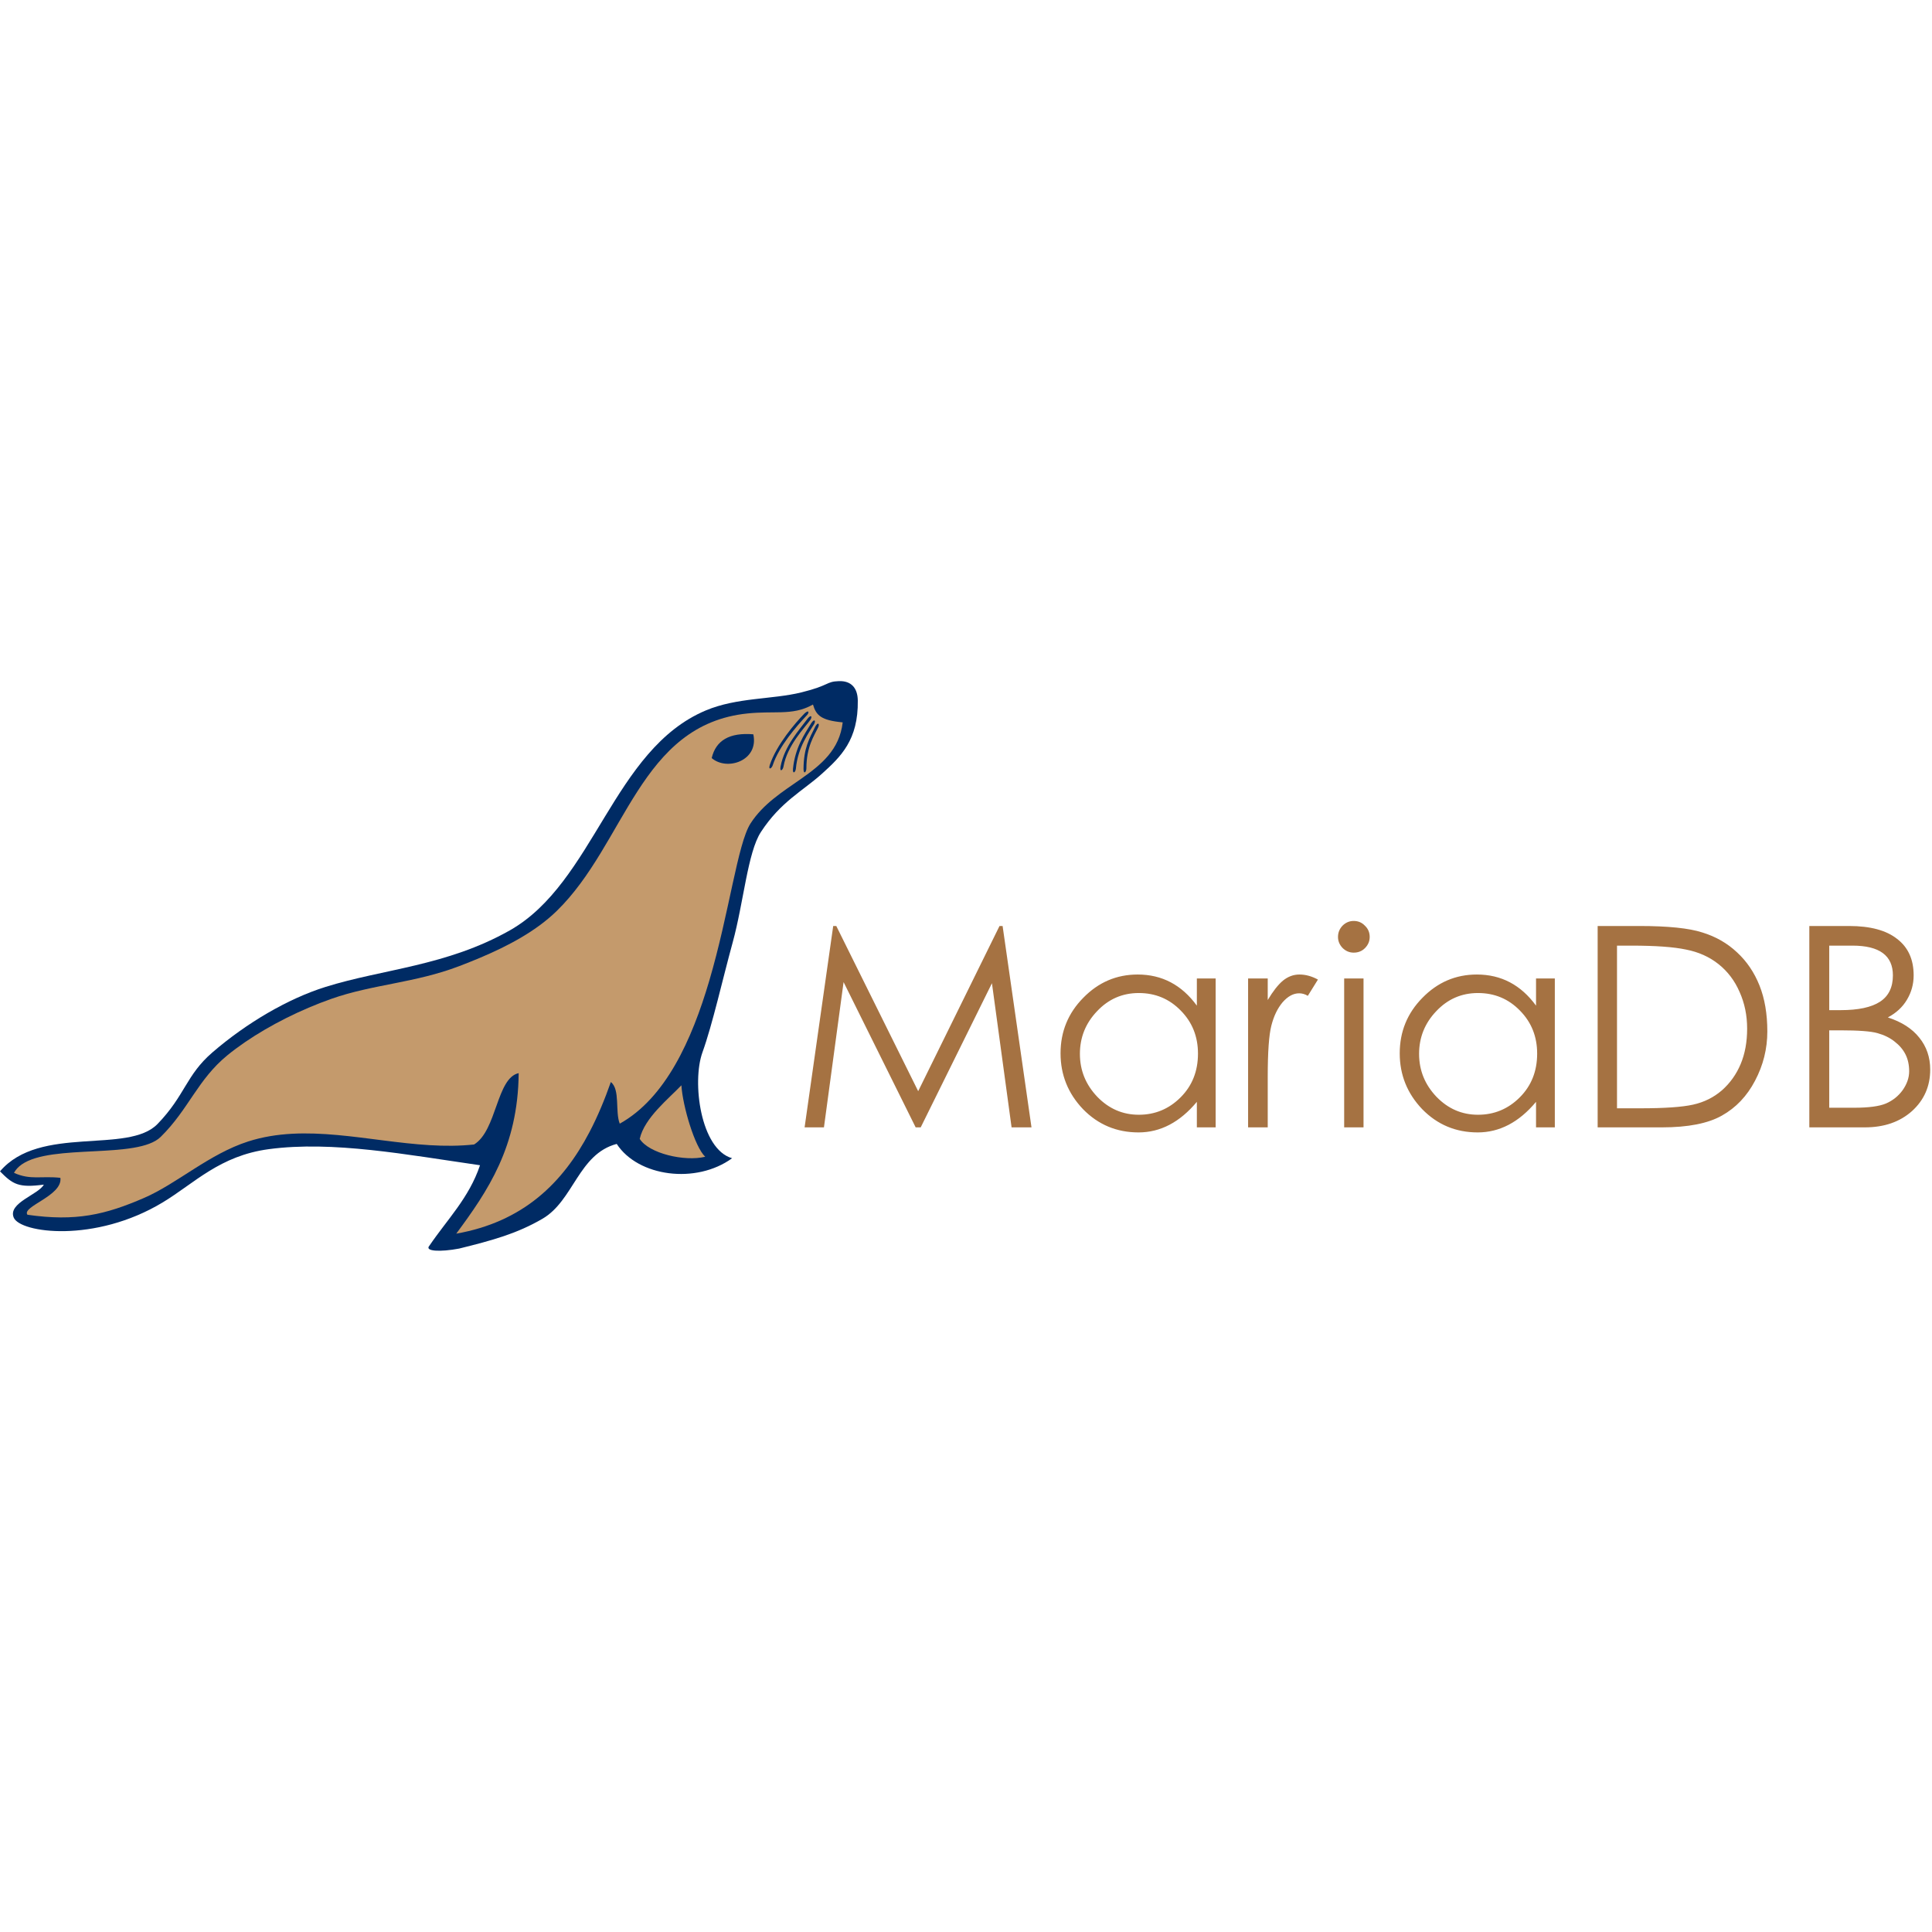
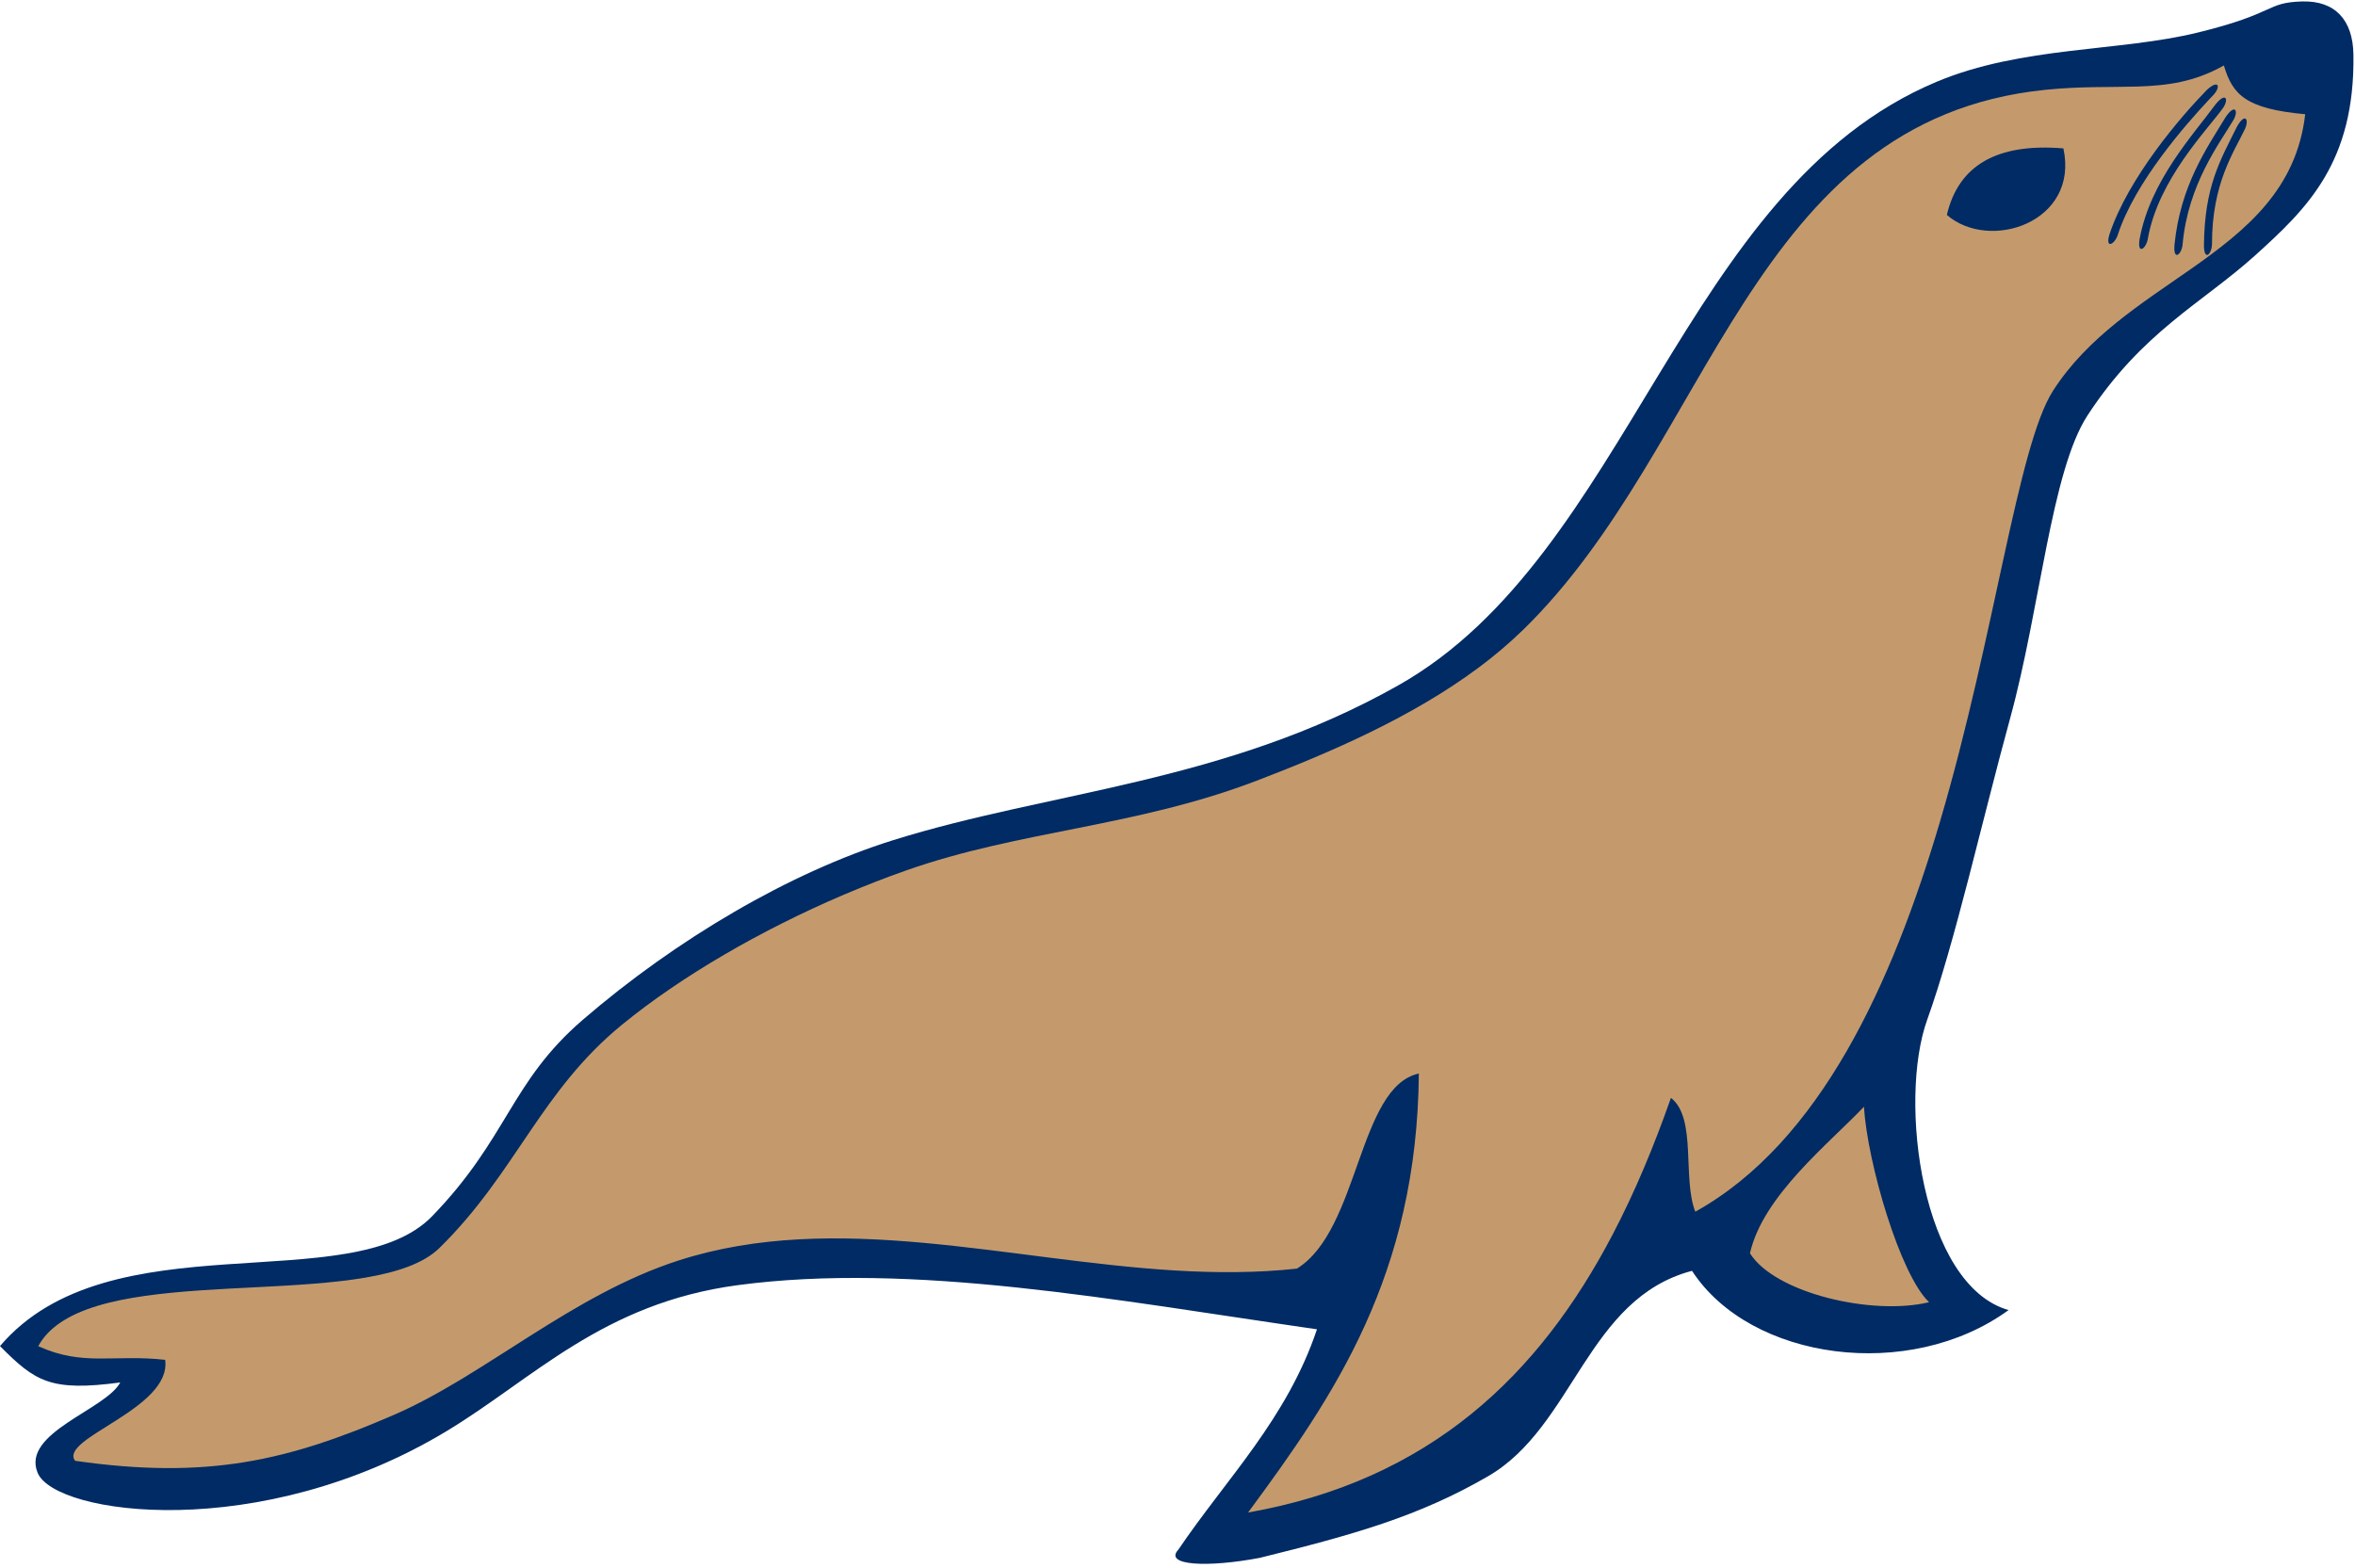
- <svg xmlns="http://www.w3.org/2000/svg" width="800px" height="800px" viewBox="0 -180.5 512 512" version="1.1" preserveAspectRatio="xMidYMid">
-   <g>
-     <path d="M391.383,77.757 C397.824,77.757 403.051,80.507 407.065,86.007 L407.065,78.798 L412.045,78.798 L412.045,118.264 L407.065,118.264 L407.065,111.501 C402.556,116.902 397.403,119.602 391.605,119.602 C385.808,119.602 380.903,117.546 376.889,113.433 C372.925,109.271 370.943,104.341 370.943,98.643 C370.943,92.895 372.95,87.99 376.963,83.926 C380.977,79.814 385.783,77.757 391.383,77.757 Z M301.497,77.757 C307.938,77.757 313.166,80.507 317.179,86.007 L317.179,78.798 L322.159,78.798 L322.159,118.264 L317.179,118.264 L317.179,111.501 C312.67,116.902 307.517,119.602 301.72,119.602 C295.922,119.602 291.017,117.546 287.003,113.433 C283.039,109.271 281.057,104.341 281.057,98.643 C281.057,92.895 283.064,87.99 287.078,83.926 C291.091,79.814 295.898,77.757 301.497,77.757 Z M434.469,64.899 C442.05,64.899 447.6,65.469 451.118,66.609 C454.685,67.699 457.757,69.458 460.334,71.886 C462.911,74.264 464.893,77.188 466.28,80.656 C467.667,84.125 468.361,88.188 468.361,92.845 C468.361,97.453 467.271,101.814 465.091,105.926 C462.96,109.99 460.037,113.062 456.32,115.143 C452.654,117.224 447.352,118.264 440.415,118.264 L423.395,118.264 L423.395,64.899 L434.469,64.899 Z M361.348,78.798 L361.348,118.264 L356.219,118.264 L356.219,78.798 L361.348,78.798 Z M221.626,64.899 L243.328,108.676 L264.882,64.899 L265.7,64.899 L273.356,118.264 L268.079,118.264 L262.876,80.062 L243.997,118.264 L242.659,118.264 L223.558,79.764 L218.355,118.264 L213.227,118.264 L220.808,64.899 L221.626,64.899 Z M344.36,77.757 C345.995,77.757 347.631,78.203 349.266,79.095 L346.59,83.406 C345.847,82.96 345.079,82.737 344.286,82.737 C342.75,82.737 341.288,83.53 339.901,85.116 C338.563,86.701 337.572,88.758 336.928,91.285 C336.284,93.762 335.962,98.296 335.962,104.886 L335.962,118.264 L330.759,118.264 L330.759,78.798 L335.962,78.798 L335.962,84.521 C337.349,82.192 338.687,80.483 339.975,79.393 C341.313,78.303 342.775,77.757 344.36,77.757 Z M490.044,64.899 C495.643,64.899 499.879,66.039 502.753,68.318 C505.677,70.548 507.138,73.769 507.138,77.98 C507.138,80.309 506.544,82.465 505.355,84.447 C504.215,86.379 502.53,87.94 500.301,89.129 C503.967,90.318 506.742,92.102 508.625,94.48 C510.557,96.859 511.524,99.683 511.524,102.953 C511.524,107.363 509.913,111.03 506.693,113.954 C503.472,116.827 499.31,118.264 494.206,118.264 L479.49,118.264 L479.49,64.899 L490.044,64.899 Z M391.68,82.663 C387.319,82.663 383.628,84.273 380.605,87.494 C377.583,90.665 376.072,94.431 376.072,98.791 C376.072,103.152 377.608,106.942 380.68,110.163 C383.752,113.334 387.418,114.92 391.68,114.92 C395.991,114.92 399.682,113.384 402.754,110.312 C405.826,107.24 407.362,103.375 407.362,98.717 C407.362,94.208 405.851,90.417 402.828,87.345 C399.806,84.224 396.09,82.663 391.68,82.663 Z M301.794,82.663 C297.434,82.663 293.742,84.273 290.72,87.494 C287.697,90.665 286.186,94.431 286.186,98.791 C286.186,103.152 287.722,106.942 290.794,110.163 C293.866,113.334 297.533,114.92 301.794,114.92 C306.105,114.92 309.796,113.384 312.868,110.312 C315.94,107.24 317.477,103.375 317.477,98.717 C317.477,94.208 315.965,90.417 312.943,87.345 C309.92,84.224 306.204,82.663 301.794,82.663 Z M432.314,70.102 L428.523,70.102 L428.523,113.21 L434.692,113.21 C441.133,113.21 445.791,112.888 448.665,112.244 C451.588,111.6 454.14,110.336 456.32,108.454 C458.501,106.521 460.161,104.192 461.3,101.467 C462.44,98.742 463.01,95.62 463.01,92.102 C463.01,88.584 462.341,85.339 461.003,82.366 C459.715,79.393 457.856,76.94 455.429,75.007 C453.001,73.075 450.127,71.787 446.807,71.143 C443.537,70.449 438.705,70.102 432.314,70.102 Z M487.74,92.548 L484.767,92.548 L484.767,113.062 L491.382,113.062 C495.197,113.062 497.997,112.69 499.78,111.947 C501.614,111.154 503.1,109.965 504.24,108.379 C505.379,106.744 505.949,105.084 505.949,103.399 C505.949,101.715 505.627,100.228 504.983,98.94 C504.339,97.652 503.373,96.512 502.084,95.521 C500.846,94.53 499.334,93.787 497.551,93.291 C495.816,92.796 492.546,92.548 487.74,92.548 Z M490.936,70.102 L484.767,70.102 L484.767,87.197 L487.814,87.197 C492.472,87.197 495.94,86.453 498.22,84.967 C500.499,83.48 501.638,81.152 501.638,77.98 C501.638,72.728 498.071,70.102 490.936,70.102 Z M358.746,63.561 C359.935,63.561 360.926,63.983 361.719,64.825 C362.561,65.618 362.983,66.609 362.983,67.798 C362.983,68.938 362.561,69.929 361.719,70.771 C360.926,71.564 359.935,71.96 358.746,71.96 C357.607,71.96 356.616,71.539 355.773,70.697 C354.98,69.854 354.584,68.888 354.584,67.798 C354.584,66.658 354.98,65.667 355.773,64.825 C356.616,63.983 357.607,63.561 358.746,63.561 Z" fill="#A57242" fill-rule="nonzero">
- 
- </path>
-     <path d="M222.341,0.004 C218.827,0.116 219.939,1.129 212.347,2.997 C204.681,4.883 195.317,4.305 187.062,7.767 C162.419,18.102 157.474,53.425 135.072,66.078 C118.326,75.537 101.431,76.291 86.242,81.051 C76.26,84.181 65.34,90.6 56.296,98.394 C49.276,104.446 49.093,109.767 41.758,117.357 C33.912,125.476 10.576,117.494 0,129.92 C3.407,133.365 4.901,134.33 11.615,133.436 C10.225,136.071 2.031,138.291 3.635,142.167 C5.322,146.245 25.132,149.01 43.141,138.137 C51.527,133.074 58.207,125.776 71.269,124.034 C88.171,121.781 107.643,125.479 127.21,128.3 C124.309,136.951 118.483,142.704 113.817,149.594 C112.372,151.15 116.72,151.325 121.679,150.384 C130.6,148.178 137.03,146.402 143.763,142.483 C152.035,137.668 153.288,125.322 163.437,122.651 C169.092,131.342 184.471,133.395 194.015,126.443 C185.641,124.073 183.326,106.249 186.153,98.394 C188.831,90.959 191.476,79.066 194.173,69.239 C197.068,58.684 198.136,45.38 201.64,40.004 C206.911,31.915 212.735,29.137 217.792,24.576 C222.849,20.015 227.477,15.575 227.325,5.137 C227.277,1.776 225.538,-0.098 222.341,0.004 L222.341,0.004 Z" fill="#002B64">
- 
- </path>
-     <path d="M215.447,6.206 C216.292,9.085 217.613,10.406 223.324,10.934 C222.49,18.175 217.659,22.136 212.244,25.936 C207.478,29.279 202.256,32.497 198.901,37.719 C195.464,43.067 193.282,61.373 187.952,79.451 C183.345,95.071 176.388,110.516 164.239,117.283 C162.97,114.089 164.401,108.193 161.877,106.255 C160.243,110.913 158.396,115.358 156.233,119.489 C149.105,133.115 138.55,143.317 120.912,146.432 C129.281,135.107 137.283,123.412 137.456,103.893 C131.566,105.167 131.691,119.08 125.64,122.799 C121.76,123.221 117.83,123.219 113.874,122.981 C97.629,122.008 80.964,117.125 65.767,122.001 C55.42,125.322 46.957,133.157 38.195,136.957 C27.897,141.423 20.098,143.26 7.274,141.423 C5.646,139.23 16.66,136.399 16.001,131.637 C10.982,131.082 8.068,132.298 3.705,130.316 C4.187,129.429 4.895,128.689 5.786,128.073 C13.782,122.539 36.495,126.766 42.573,120.798 C46.325,117.117 48.787,113.263 51.335,109.517 C53.807,105.883 56.362,102.349 60.254,99.165 C61.692,97.989 63.254,96.827 64.913,95.693 C71.546,91.154 79.752,87.036 87.828,84.198 C98.829,80.331 109.976,80.012 121.702,75.532 C128.946,72.763 136.823,69.344 143.244,64.559 C144.768,63.421 146.211,62.209 147.544,60.909 C165.879,43.036 169.514,11.508 198.119,8.57 C201.578,8.215 204.409,8.33 206.987,8.251 C209.958,8.163 212.587,7.818 215.447,6.206 Z M180.575,107.113 C180.917,112.577 184.088,123.417 186.889,126.052 C181.405,127.386 171.957,125.182 169.534,121.314 C170.779,115.728 177.259,110.622 180.575,107.113 Z" fill="#C49A6C" fill-rule="nonzero">
- 
- </path>
-     <path d="M216.84,12.225 C215.763,14.484 213.701,17.397 213.701,23.148 C213.692,24.135 212.951,24.811 212.939,23.289 C212.994,17.669 214.482,15.239 216.063,12.046 C216.797,10.737 217.24,11.277 216.84,12.225 Z M215.755,11.374 C214.485,13.53 211.425,17.461 210.92,23.191 C210.826,24.173 210.027,24.781 210.149,23.263 C210.7,17.67 213.145,14.169 215.001,11.126 C215.843,9.889 216.238,10.465 215.755,11.374 Z M214.767,10.247 C213.319,12.287 208.61,17.009 207.625,22.676 C207.448,23.646 206.601,24.187 206.85,22.684 C207.869,17.155 211.929,12.81 214.034,9.937 C214.977,8.773 215.322,9.381 214.767,10.247 Z M213.884,8.989 L213.408,9.495 C211.303,11.753 206.411,17.259 204.781,22.298 C204.467,23.234 203.553,23.651 204.012,22.197 C205.797,16.867 210.714,11.126 213.202,8.578 C214.3,7.558 214.556,8.209 213.884,8.989 Z M188.609,20.399 C189.7,15.713 193.345,13.578 199.637,14.099 C201.155,21.093 192.658,23.915 188.609,20.399 Z" fill="#002B64">
- 
- </path>
-   </g>
+ <svg xmlns="http://www.w3.org/2000/svg" height="1665" preserveAspectRatio="xMidYMid" viewBox="0 -.11 256.167 170.52" width="2500">
+   <path d="m250.383.004c-3.957.127-2.706 1.267-11.255 3.37-8.632 2.125-19.178 1.474-28.474 5.372-27.75 11.639-33.319 51.417-58.547 65.666-18.858 10.652-37.883 11.501-54.988 16.861-11.241 3.525-23.538 10.754-33.723 19.53-7.905 6.816-8.111 12.808-16.371 21.355-8.836 9.143-35.115.155-47.025 14.148 3.837 3.879 5.519 4.966 13.08 3.96-1.566 2.966-10.793 5.466-8.987 9.831 1.9 4.593 24.21 7.706 44.489-4.538 9.444-5.702 16.967-13.92 31.676-15.882 19.034-2.537 40.96 1.627 62.996 4.805-3.268 9.742-9.827 16.22-15.082 23.979-1.627 1.753 3.268 1.949 8.853.89 10.047-2.484 17.287-4.485 24.87-8.898 9.314-5.423 10.726-19.325 22.155-22.333 6.368 9.787 23.687 12.1 34.434 4.27-9.43-2.669-12.036-22.741-8.853-31.586 3.015-8.373 5.994-21.766 9.031-32.833 3.26-11.886 4.463-26.867 8.408-32.922 5.937-9.109 12.496-12.237 18.19-17.374 5.695-5.136 10.907-10.136 10.736-21.89-.056-3.785-2.013-5.895-5.613-5.78z" fill="#002b64" />
+   <path d="m241.905 6.968c.949 3.232 2.432 4.716 8.845 5.309-.937 8.13-6.36 12.578-12.441 16.844-5.352 3.753-11.214 7.367-14.981 13.23-3.86 6.005-6.31 26.559-12.294 46.857-5.173 17.539-12.984 34.88-26.625 42.479-1.425-3.587.182-10.208-2.653-12.384-1.834 5.231-3.907 10.222-6.336 14.86-8.004 15.3-19.855 26.754-39.66 30.252 9.397-12.716 18.382-25.847 18.577-47.763-6.613 1.43-6.473 17.052-13.268 21.228-4.356.474-8.77.471-13.21.204-18.24-1.093-36.952-6.575-54.015-1.1-11.618 3.729-21.12 12.525-30.958 16.792-11.563 5.015-20.32 7.077-34.718 5.015-1.829-2.463 10.538-5.64 9.798-10.988-5.635-.623-8.907.742-13.806-1.483.541-.997 1.336-1.827 2.337-2.518 8.978-6.215 34.48-1.468 41.304-8.17 4.213-4.133 6.977-8.46 9.839-12.665 2.775-4.081 5.643-8.048 10.014-11.624a76.27 76.27 0 0 1 5.23-3.898c7.448-5.097 16.662-9.72 25.73-12.907 12.351-4.342 24.868-4.7 38.034-9.73 8.133-3.109 16.978-6.948 24.187-12.32a48.283 48.283 0 0 0 4.829-4.099c20.586-20.068 24.667-55.468 56.785-58.767 3.884-.398 7.063-.27 9.958-.357 3.335-.1 6.288-.487 9.498-2.297zm-39.154 113.3c.383 6.134 3.945 18.306 7.089 21.264-6.158 1.497-16.765-.977-19.486-5.32 1.398-6.271 8.674-12.005 12.397-15.945z" fill="#c49a6c" />
+   <path d="m244.219 13.837c-1.238 2.597-3.608 5.944-3.608 12.554-.01 1.135-.862 1.912-.876.163.064-6.46 1.774-9.253 3.59-12.923.844-1.504 1.353-.884.894.206zm-1.247-.978c-1.46 2.478-4.976 6.996-5.558 13.581-.107 1.13-1.025 1.828-.886.083.634-6.428 3.444-10.451 5.577-13.949.967-1.422 1.422-.76.867.285zm-1.136-1.296c-1.664 2.345-7.076 7.772-8.208 14.286-.204 1.114-1.177 1.736-.89.009 1.17-6.354 5.836-11.348 8.255-14.65 1.084-1.34 1.48-.64.843.355zm-1.014-1.446-.548.583c-2.42 2.594-8.042 8.922-9.915 14.715-.36 1.075-1.411 1.554-.884-.117 2.052-6.126 7.703-12.724 10.562-15.653 1.263-1.172 1.556-.424.785.472zm-29.05 13.115c1.254-5.386 5.443-7.84 12.674-7.242 1.745 8.04-8.02 11.283-12.674 7.242z" fill="#002b64" />
</svg>
